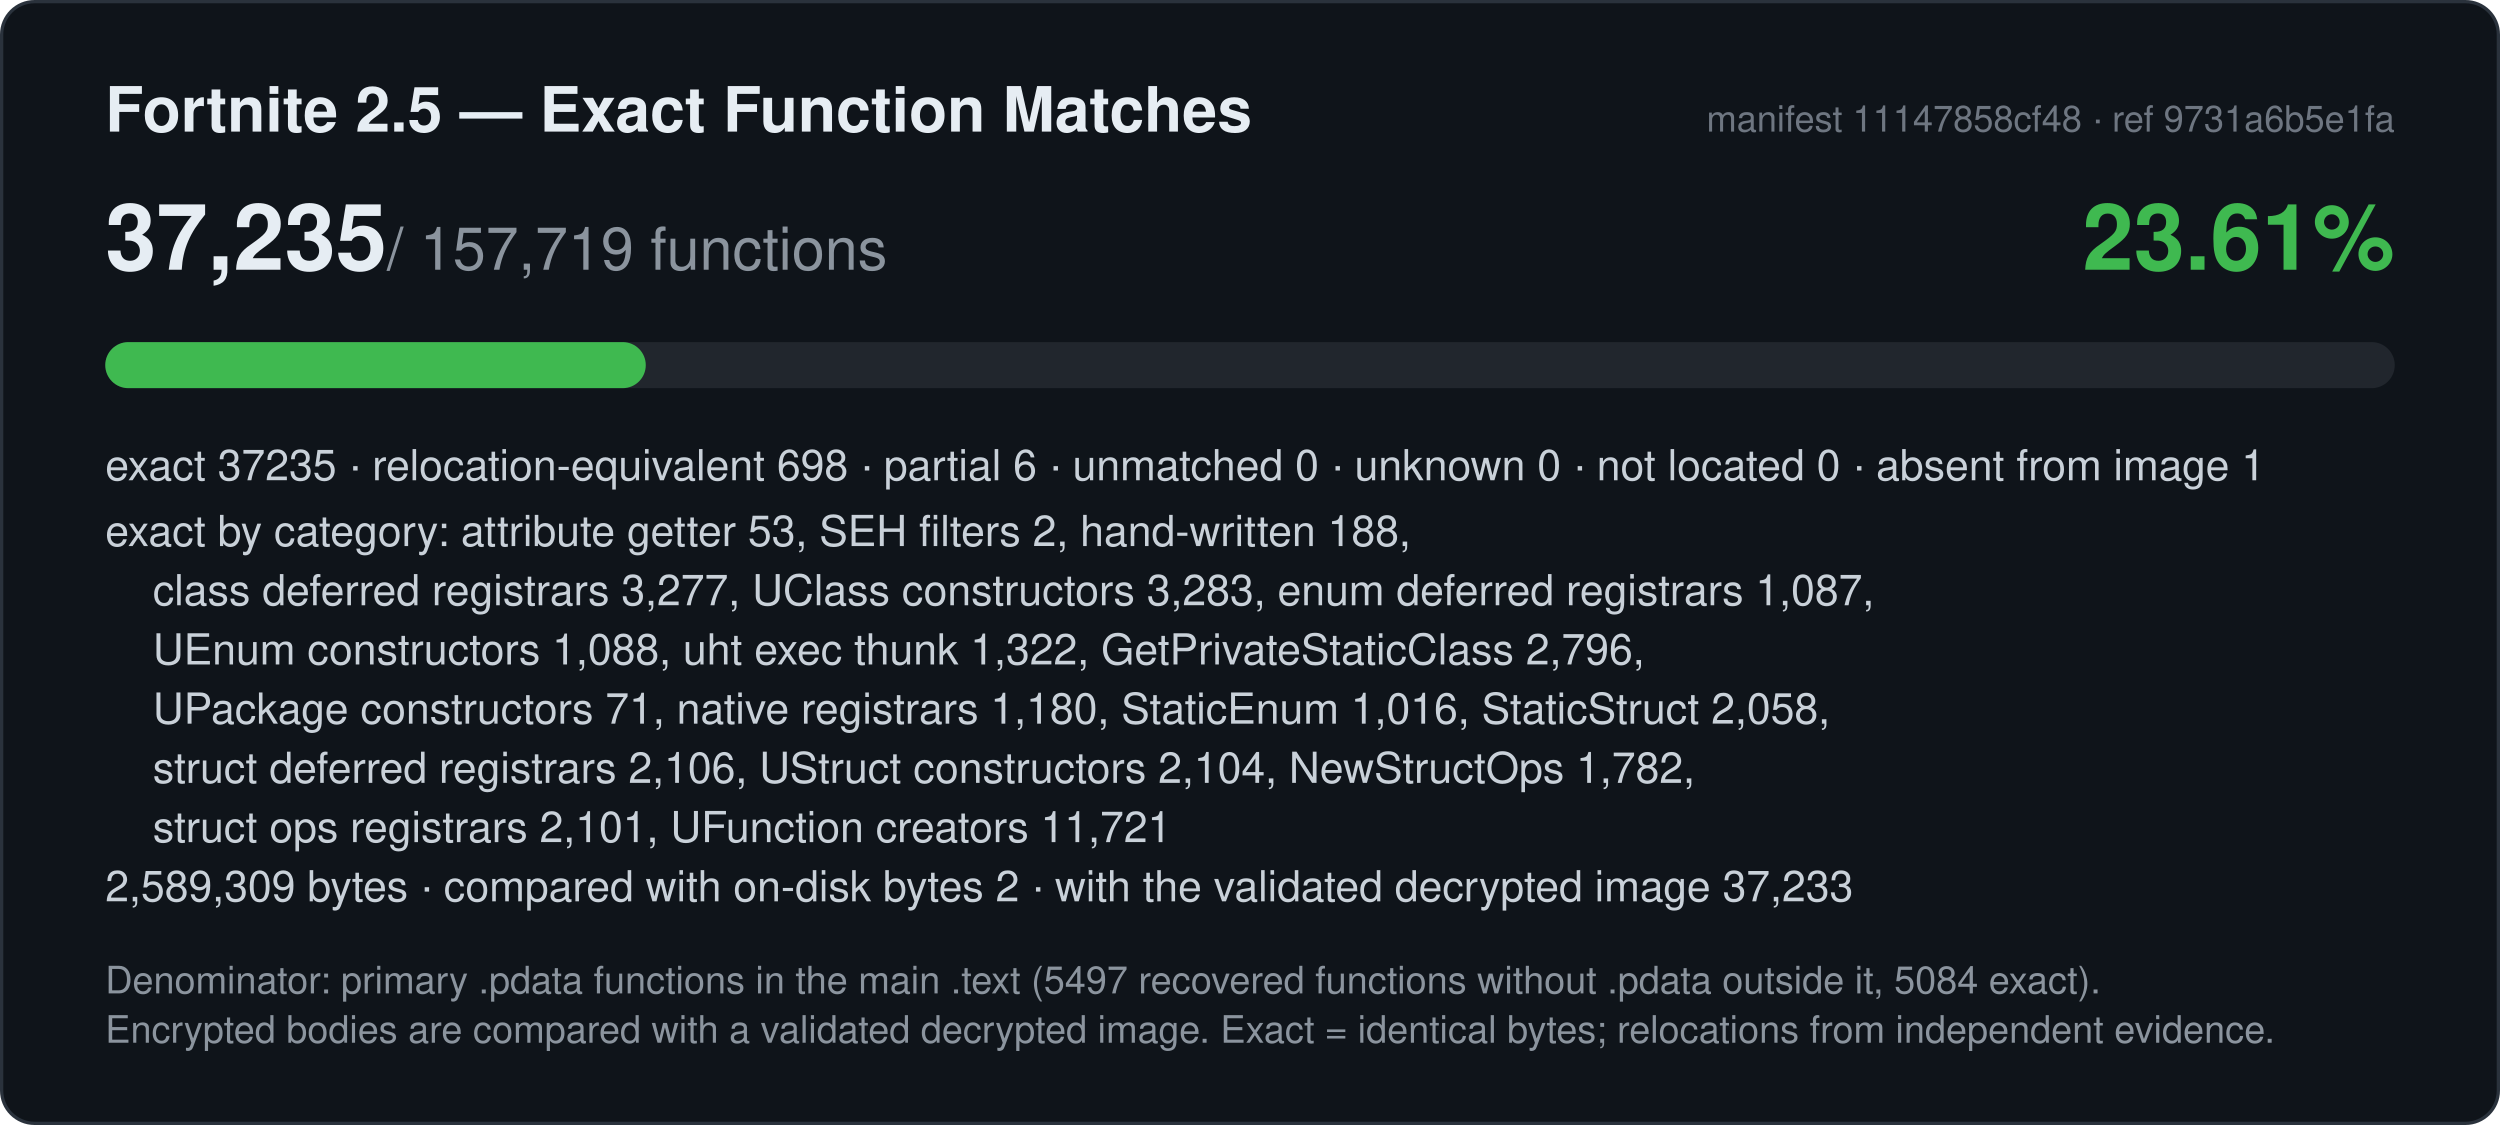
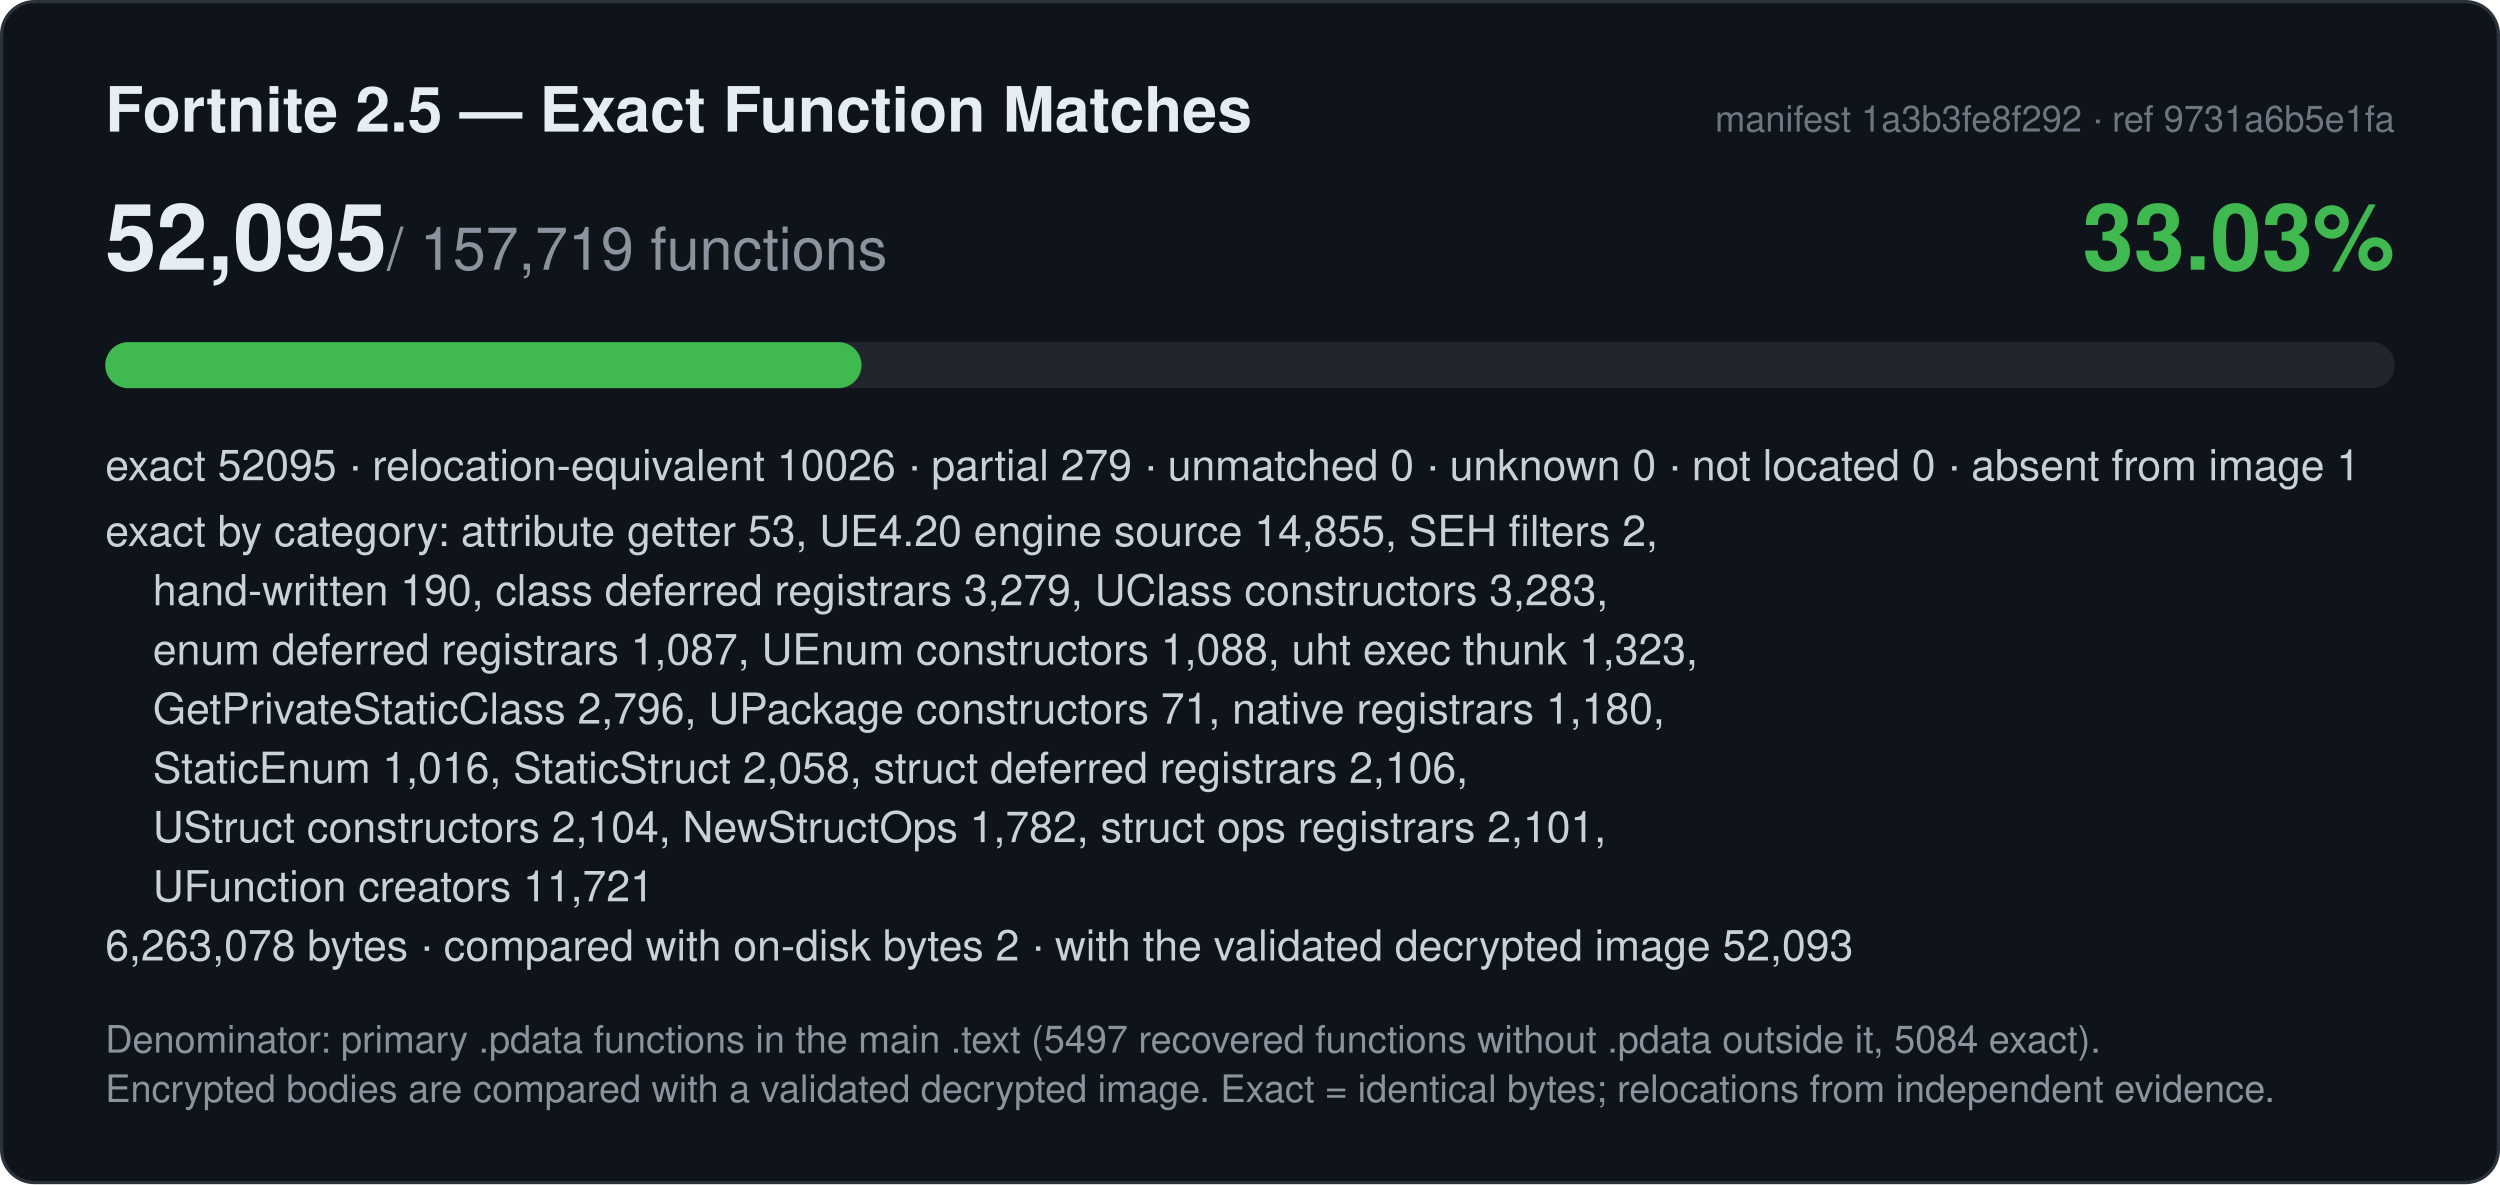
- <svg xmlns="http://www.w3.org/2000/svg" width="760" height="342" viewBox="0 0 760 342" role="img" aria-labelledby="t d">
-   <rect x="0.5" y="0.5" width="759" height="341" rx="10" fill="#0f141a" stroke="#2a323c" />
+ <svg xmlns="http://www.w3.org/2000/svg" width="760" height="360" viewBox="0 0 760 360" role="img" aria-labelledby="t d">
+   <rect x="0.5" y="0.5" width="759" height="359" rx="10" fill="#0f141a" stroke="#2a323c" />
  <text x="32" y="40" font-family="Segoe UI, -apple-system, Helvetica, Arial, sans-serif" font-size="19" font-weight="600" fill="#e6edf3">Fortnite 2.5 — Exact Function Matches</text>
-   <text x="32" y="82" font-family="Segoe UI, -apple-system, Helvetica, Arial, sans-serif" font-size="28" font-weight="700" fill="#e6edf3">37,235<tspan font-size="18" font-weight="400" fill="#8b949e"> / 157,719 functions</tspan>
+   <text x="32" y="82" font-family="Segoe UI, -apple-system, Helvetica, Arial, sans-serif" font-size="28" font-weight="700" fill="#e6edf3">52,095<tspan font-size="18" font-weight="400" fill="#8b949e"> / 157,719 functions</tspan>
  </text>
-   <text x="728" y="82" text-anchor="end" font-family="Segoe UI, -apple-system, Helvetica, Arial, sans-serif" font-size="28" font-weight="700" fill="#3fb950">23.61%</text>
+   <text x="728" y="82" text-anchor="end" font-family="Segoe UI, -apple-system, Helvetica, Arial, sans-serif" font-size="28" font-weight="700" fill="#3fb950">33.03%</text>
  <rect x="32" y="104" width="696" height="14" rx="7" fill="#21262d" />
-   <rect x="32" y="104" width="164.315" height="14" rx="7.000" fill="#3fb950" />
-   <text x="32" y="146" font-family="Segoe UI, -apple-system, Helvetica, Arial, sans-serif" font-size="13" fill="#c9d1d9">exact 37235 · relocation-equivalent 698 · partial 6 · unmatched 0 · unknown 0 · not located 0 · absent from image 1</text>
-   <text x="32" y="166" font-family="Segoe UI, -apple-system, Helvetica, Arial, sans-serif" font-size="13" fill="#c9d1d9" xml:space="preserve">exact by category: attribute getter 53, SEH filters 2, hand-written 188,</text>
-   <text x="32" y="184" font-family="Segoe UI, -apple-system, Helvetica, Arial, sans-serif" font-size="13" fill="#c9d1d9" xml:space="preserve">    class deferred registrars 3,277, UClass constructors 3,283, enum deferred registrars 1,087,</text>
-   <text x="32" y="202" font-family="Segoe UI, -apple-system, Helvetica, Arial, sans-serif" font-size="13" fill="#c9d1d9" xml:space="preserve">    UEnum constructors 1,088, uht exec thunk 1,322, GetPrivateStaticClass 2,796,</text>
-   <text x="32" y="220" font-family="Segoe UI, -apple-system, Helvetica, Arial, sans-serif" font-size="13" fill="#c9d1d9" xml:space="preserve">    UPackage constructors 71, native registrars 1,180, StaticEnum 1,016, StaticStruct 2,058,</text>
-   <text x="32" y="238" font-family="Segoe UI, -apple-system, Helvetica, Arial, sans-serif" font-size="13" fill="#c9d1d9" xml:space="preserve">    struct deferred registrars 2,106, UStruct constructors 2,104, NewStructOps 1,782,</text>
-   <text x="32" y="256" font-family="Segoe UI, -apple-system, Helvetica, Arial, sans-serif" font-size="13" fill="#c9d1d9" xml:space="preserve">    struct ops registrars 2,101, UFunction creators 11,721</text>
-   <text x="32" y="274" font-family="Segoe UI, -apple-system, Helvetica, Arial, sans-serif" font-size="13" fill="#c9d1d9">2,589,309 bytes · compared with on-disk bytes 2 · with the validated decrypted image 37,233</text>
-   <text x="32" y="302" font-family="Segoe UI, -apple-system, Helvetica, Arial, sans-serif" font-size="11.5" fill="#8b949e">Denominator: primary .pdata functions in the main .text (5497 recovered functions without .pdata outside it, 5084 exact).</text>
-   <text x="32" y="317" font-family="Segoe UI, -apple-system, Helvetica, Arial, sans-serif" font-size="11.5" fill="#8b949e">Encrypted bodies are compared with a validated decrypted image. Exact = identical bytes; relocations from independent evidence.</text>
-   <text x="728" y="40" text-anchor="end" font-family="Segoe UI, -apple-system, Helvetica, Arial, sans-serif" font-size="11" fill="#6e7681">manifest 11147858cf48 · ref 9731a6b5e1fa</text>
+   <rect x="32" y="104" width="229.891" height="14" rx="7.000" fill="#3fb950" />
+   <text x="32" y="146" font-family="Segoe UI, -apple-system, Helvetica, Arial, sans-serif" font-size="13" fill="#c9d1d9">exact 52095 · relocation-equivalent 10026 · partial 279 · unmatched 0 · unknown 0 · not located 0 · absent from image 1</text>
+   <text x="32" y="166" font-family="Segoe UI, -apple-system, Helvetica, Arial, sans-serif" font-size="13" fill="#c9d1d9" xml:space="preserve">exact by category: attribute getter 53, UE4.20 engine source 14,855, SEH filters 2,</text>
+   <text x="32" y="184" font-family="Segoe UI, -apple-system, Helvetica, Arial, sans-serif" font-size="13" fill="#c9d1d9" xml:space="preserve">    hand-written 190, class deferred registrars 3,279, UClass constructors 3,283,</text>
+   <text x="32" y="202" font-family="Segoe UI, -apple-system, Helvetica, Arial, sans-serif" font-size="13" fill="#c9d1d9" xml:space="preserve">    enum deferred registrars 1,087, UEnum constructors 1,088, uht exec thunk 1,323,</text>
+   <text x="32" y="220" font-family="Segoe UI, -apple-system, Helvetica, Arial, sans-serif" font-size="13" fill="#c9d1d9" xml:space="preserve">    GetPrivateStaticClass 2,796, UPackage constructors 71, native registrars 1,180,</text>
+   <text x="32" y="238" font-family="Segoe UI, -apple-system, Helvetica, Arial, sans-serif" font-size="13" fill="#c9d1d9" xml:space="preserve">    StaticEnum 1,016, StaticStruct 2,058, struct deferred registrars 2,106,</text>
+   <text x="32" y="256" font-family="Segoe UI, -apple-system, Helvetica, Arial, sans-serif" font-size="13" fill="#c9d1d9" xml:space="preserve">    UStruct constructors 2,104, NewStructOps 1,782, struct ops registrars 2,101,</text>
+   <text x="32" y="274" font-family="Segoe UI, -apple-system, Helvetica, Arial, sans-serif" font-size="13" fill="#c9d1d9" xml:space="preserve">    UFunction creators 11,721</text>
+   <text x="32" y="292" font-family="Segoe UI, -apple-system, Helvetica, Arial, sans-serif" font-size="13" fill="#c9d1d9">6,263,078 bytes · compared with on-disk bytes 2 · with the validated decrypted image 52,093</text>
+   <text x="32" y="320" font-family="Segoe UI, -apple-system, Helvetica, Arial, sans-serif" font-size="11.5" fill="#8b949e">Denominator: primary .pdata functions in the main .text (5497 recovered functions without .pdata outside it, 5084 exact).</text>
+   <text x="32" y="335" font-family="Segoe UI, -apple-system, Helvetica, Arial, sans-serif" font-size="11.5" fill="#8b949e">Encrypted bodies are compared with a validated decrypted image. Exact = identical bytes; relocations from independent evidence.</text>
+   <text x="728" y="40" text-anchor="end" font-family="Segoe UI, -apple-system, Helvetica, Arial, sans-serif" font-size="11" fill="#6e7681">manifest 1a3b3fe8f292 · ref 9731a6b5e1fa</text>
</svg>
